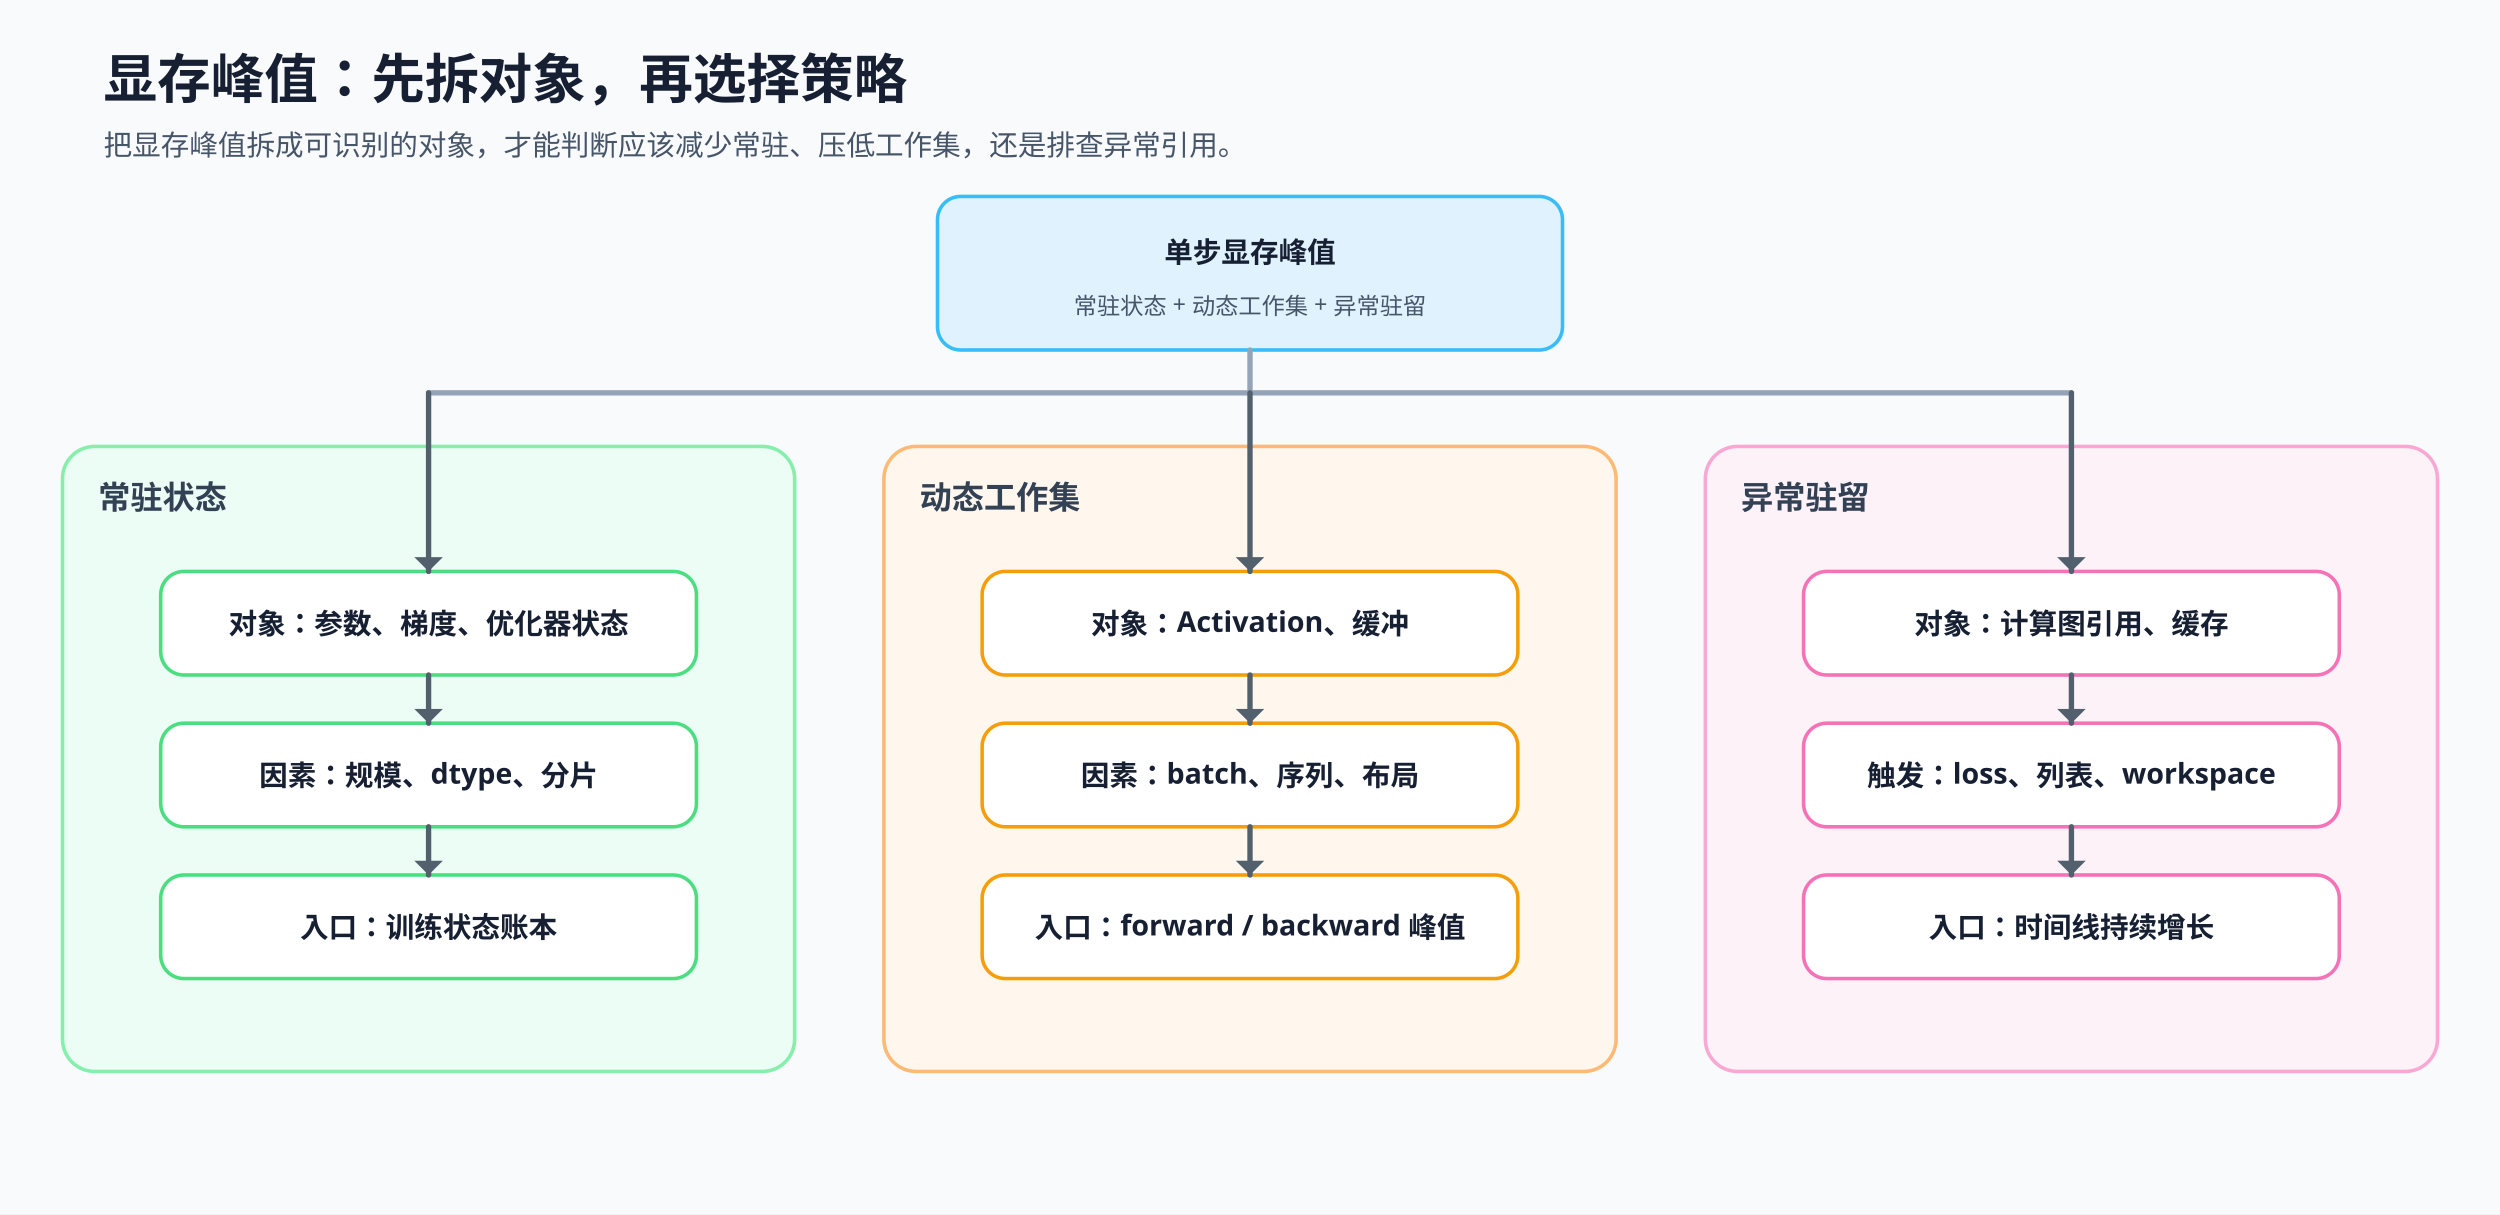
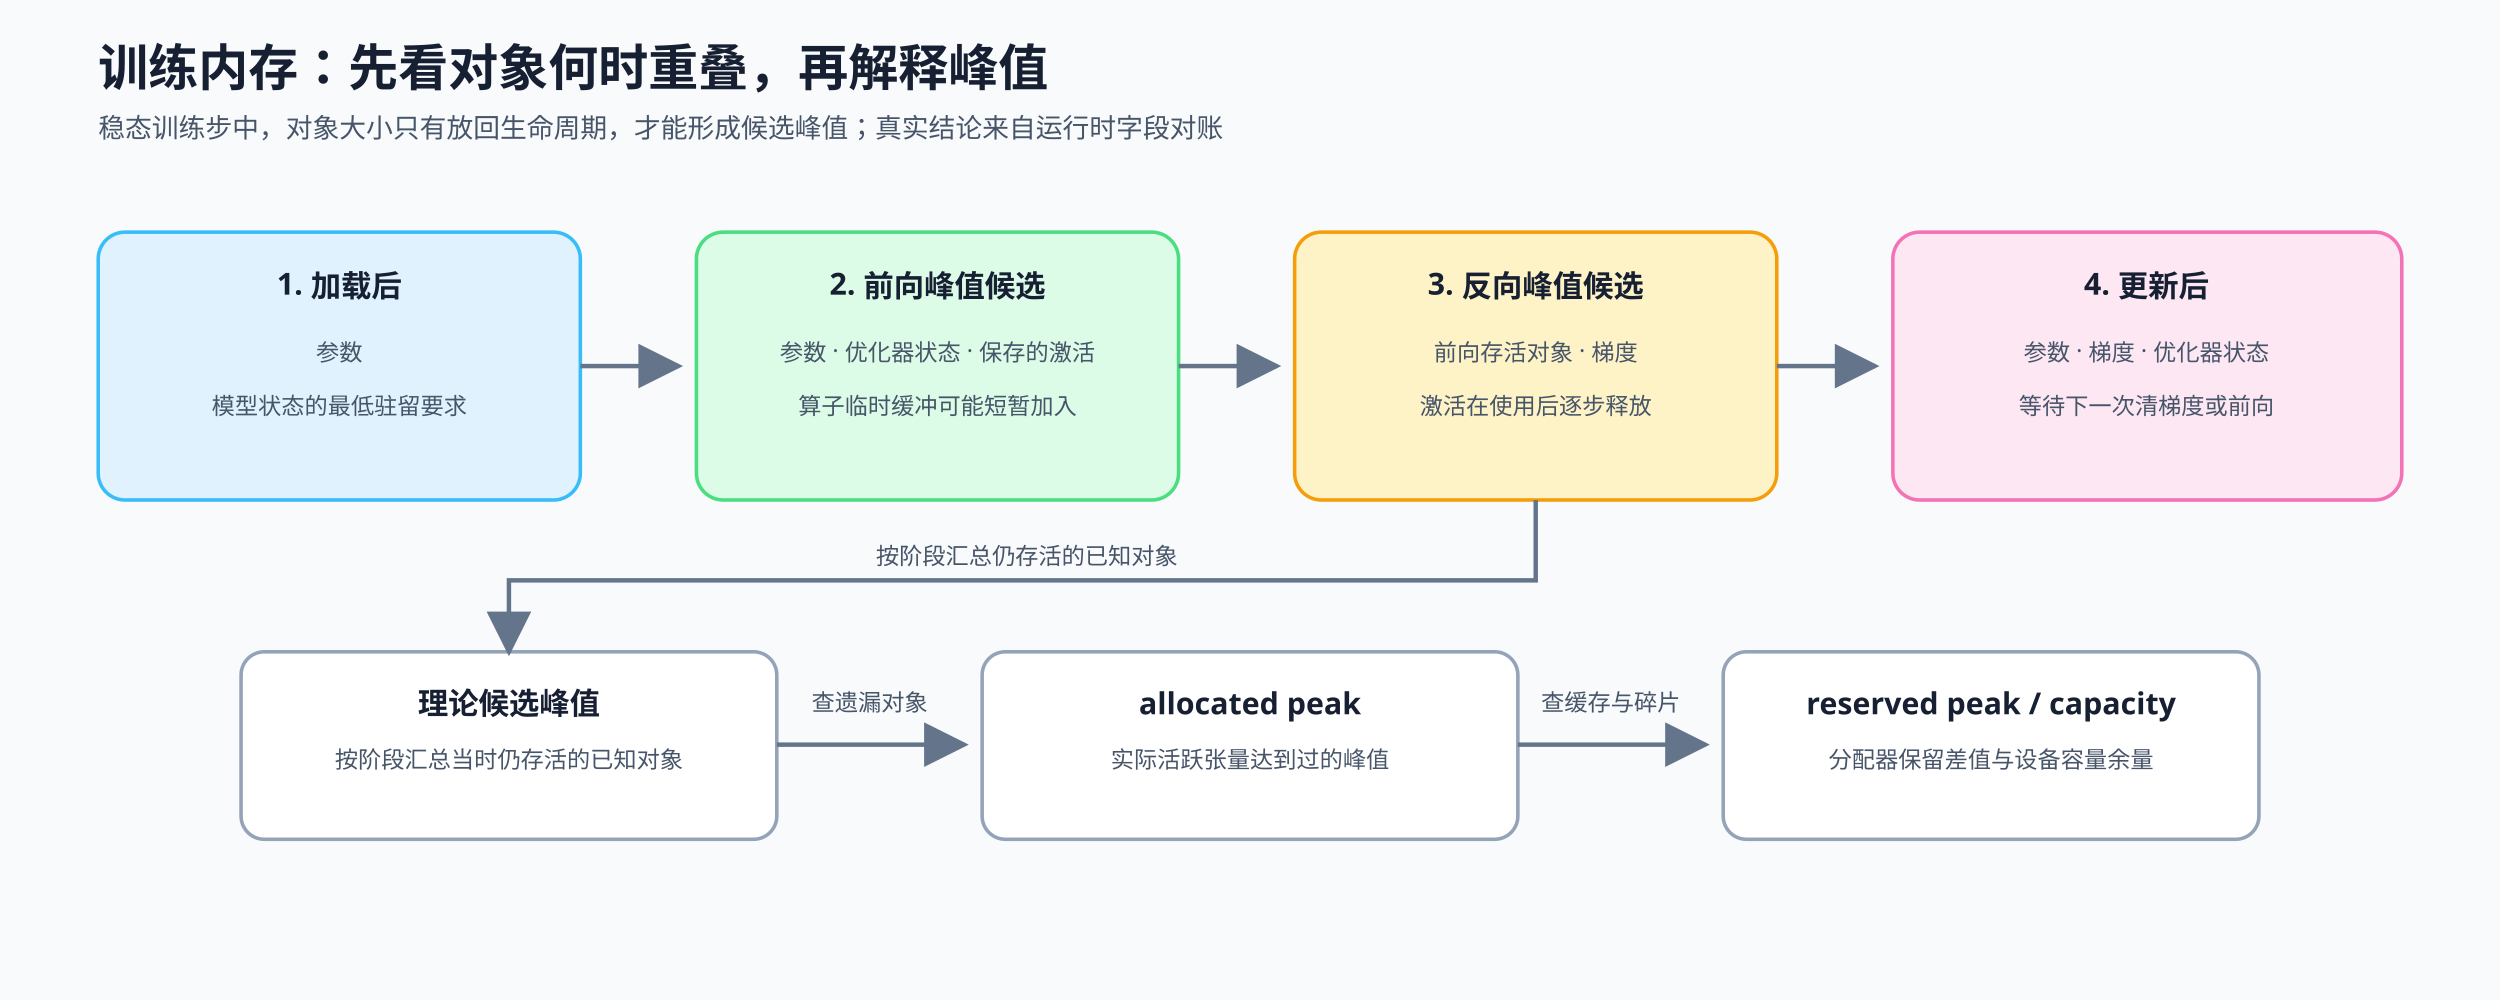
- <svg xmlns="http://www.w3.org/2000/svg" width="1400" height="680" viewBox="0 0 1400 680" role="img" aria-labelledby="title desc">
-   <style>text{font-family:"Noto Sans SC","Microsoft YaHei",sans-serif;fill:#172033}.title{font-size:30px;font-weight:700}.sub{font-size:16px;fill:#475569}.group{font-size:18px;font-weight:700;fill:#334155}.label{font-size:16px;font-weight:700}.small{font-size:13px;fill:#475569}.panel{stroke-width:2;rx:18;ry:18}.node{stroke-width:2;rx:13;ry:13}.line{stroke:#52606d;stroke-width:3;stroke-linecap:round;fill:none}.branch{stroke:#94a3b8;stroke-width:3;stroke-linecap:round;fill:none}</style>
-   <rect width="1400" height="680" fill="#f8fafc" />
-   <text x="58" y="55" class="title">显存峰值：先拆对象，再选择策略</text>
-   <text x="58" y="87" class="sub">把显存峰值拆成可识别的对象，才能判断应该减少常驻、压低工作集，还是排查异常引用。</text>
-   <rect x="525" y="110" width="350" height="86" class="node" fill="#e0f2fe" stroke="#38bdf8" />
-   <text x="700" y="147" text-anchor="middle" class="label">单步显存峰值</text>
-   <text x="700" y="176" text-anchor="middle" class="small">常驻状态 + 动态工作集 + 异常驻留</text>
-   <rect x="35" y="250" width="410" height="350" class="panel" fill="#ecfdf5" stroke="#86efac" />
-   <text x="55" y="285" class="group">常驻状态</text>
-   <rect x="90" y="320" width="300" height="58" class="node" fill="#ffffff" stroke="#4ade80" />
-   <text x="240" y="355" text-anchor="middle" class="label">对象：参数、梯度、优化器状态</text>
-   <rect x="90" y="405" width="300" height="58" class="node" fill="#ffffff" stroke="#4ade80" />
-   <text x="240" y="440" text-anchor="middle" class="label">因素：规模、dtype、分片</text>
-   <rect x="90" y="490" width="300" height="58" class="node" fill="#ffffff" stroke="#4ade80" />
-   <text x="240" y="525" text-anchor="middle" class="label">入口：训练状态账本</text>
-   <line x1="240" y1="378" x2="240" y2="405" class="line" />
-   <path d="M232 397L240 405L248 397Z" fill="#52606d" />
-   <line x1="240" y1="463" x2="240" y2="490" class="line" />
-   <path d="M232 482L240 490L248 482Z" fill="#52606d" />
-   <rect x="495" y="250" width="410" height="350" class="panel" fill="#fff7ed" stroke="#fdba74" />
-   <text x="515" y="285" class="group">动态工作集</text>
-   <rect x="550" y="320" width="300" height="58" class="node" fill="#ffffff" stroke="#f59e0b" />
-   <text x="700" y="355" text-anchor="middle" class="label">对象：Activation、缓冲</text>
-   <rect x="550" y="405" width="300" height="58" class="node" fill="#ffffff" stroke="#f59e0b" />
-   <text x="700" y="440" text-anchor="middle" class="label">因素：batch、序列、布局</text>
-   <rect x="550" y="490" width="300" height="58" class="node" fill="#ffffff" stroke="#f59e0b" />
-   <text x="700" y="525" text-anchor="middle" class="label">入口：forward / backward 峰值</text>
-   <line x1="700" y1="378" x2="700" y2="405" class="line" />
-   <path d="M692 397L700 405L708 397Z" fill="#52606d" />
-   <line x1="700" y1="463" x2="700" y2="490" class="line" />
-   <path d="M692 482L700 490L708 482Z" fill="#52606d" />
-   <rect x="955" y="250" width="410" height="350" class="panel" fill="#fdf2f8" stroke="#f9a8d4" />
-   <text x="975" y="285" class="group">异常驻留</text>
-   <rect x="1010" y="320" width="300" height="58" class="node" fill="#ffffff" stroke="#f472b6" />
-   <text x="1160" y="355" text-anchor="middle" class="label">对象：计算图引用、缓存</text>
-   <rect x="1010" y="405" width="300" height="58" class="node" fill="#ffffff" stroke="#f472b6" />
-   <text x="1160" y="440" text-anchor="middle" class="label">触发：loss、列表、workspace</text>
-   <rect x="1010" y="490" width="300" height="58" class="node" fill="#ffffff" stroke="#f472b6" />
-   <text x="1160" y="525" text-anchor="middle" class="label">入口：时间线持续增长</text>
-   <line x1="1160" y1="378" x2="1160" y2="405" class="line" />
-   <path d="M1152 397L1160 405L1168 397Z" fill="#52606d" />
-   <line x1="1160" y1="463" x2="1160" y2="490" class="line" />
-   <path d="M1152 482L1160 490L1168 482Z" fill="#52606d" />
-   <line x1="700" y1="196" x2="700" y2="220" class="branch" />
-   <line x1="240" y1="220" x2="1160" y2="220" class="branch" />
-   <line x1="240" y1="220" x2="240" y2="320" class="line" />
-   <path d="M232 312L240 320L248 312Z" fill="#52606d" />
-   <line x1="700" y1="220" x2="700" y2="320" class="line" />
-   <path d="M692 312L700 320L708 312Z" fill="#52606d" />
-   <line x1="1160" y1="220" x2="1160" y2="320" class="line" />
-   <path d="M1152 312L1160 320L1168 312Z" fill="#52606d" />
+ <svg xmlns="http://www.w3.org/2000/svg" width="1400" height="560" viewBox="0 0 1400 560" role="img" aria-labelledby="title desc">
+   <defs>
+     <marker id="arrow" markerWidth="10" markerHeight="10" refX="9" refY="5" orient="auto">
+       <path d="M0 0L10 5L0 10Z" fill="#64748b" />
+     </marker>
+     <style>
+       text{font-family:"Noto Sans SC","Microsoft YaHei",sans-serif;fill:#172033}.title{font-size:28px;font-weight:700}.sub{font-size:15px;fill:#475569}.head{font-size:17px;font-weight:700}.body{font-size:13px;fill:#475569}.phase{stroke-width:2;rx:15}.evidence{fill:#fff;stroke:#94a3b8;stroke-width:2;rx:13}.line{stroke:#64748b;stroke-width:2.5;fill:none;marker-end:url(#arrow)}
+     </style>
+   </defs>
+   <rect width="1400" height="560" fill="#f8fafc" />
+   <text x="55" y="48" class="title">训练内存：先看对象何时重叠，再解释峰值</text>
+   <text x="55" y="77" class="sub">稳态训练步中，对象大小只有放回生命周期，才能形成候选峰值；真实结论来自运行时字段对账</text>
+   <rect x="55" y="130" width="270" height="150" fill="#e0f2fe" stroke="#38bdf8" class="phase" />
+   <text x="190" y="165" text-anchor="middle" class="head">1. 加载后</text>
+   <text x="190" y="202" text-anchor="middle" class="body">参数</text>
+   <text x="190" y="232" text-anchor="middle" class="body">模型状态的最低驻留要求</text>
+   <rect x="390" y="130" width="270" height="150" fill="#dcfce7" stroke="#4ade80" class="phase" />
+   <text x="525" y="165" text-anchor="middle" class="head">2. 前向峰值候选</text>
+   <text x="525" y="202" text-anchor="middle" class="body">参数 · 优化器状态 · 保存的激活</text>
+   <text x="525" y="232" text-anchor="middle" class="body">算子临时缓冲可能短暂加入</text>
+   <rect x="725" y="130" width="270" height="150" fill="#fef3c7" stroke="#f59e0b" class="phase" />
+   <text x="860" y="165" text-anchor="middle" class="head">3. 反向峰值候选</text>
+   <text x="860" y="202" text-anchor="middle" class="body">前向存活对象 · 梯度</text>
+   <text x="860" y="232" text-anchor="middle" class="body">激活在使用后逐步释放</text>
+   <rect x="1060" y="130" width="285" height="150" fill="#fce7f3" stroke="#f472b6" class="phase" />
+   <text x="1202" y="165" text-anchor="middle" class="head">4. 更新后</text>
+   <text x="1202" y="202" text-anchor="middle" class="body">参数 · 梯度 · 优化器状态</text>
+   <text x="1202" y="232" text-anchor="middle" class="body">等待下一次清梯度或前向</text>
+   <path d="M325 205H380" class="line" />
+   <path d="M660 205H715" class="line" />
+   <path d="M995 205H1050" class="line" />
+   <rect x="135" y="365" width="300" height="105" class="evidence" />
+   <text x="285" y="400" text-anchor="middle" class="head">理论候选峰值</text>
+   <text x="285" y="430" text-anchor="middle" class="body">按阶段汇总当时仍存活的已知对象</text>
+   <rect x="550" y="365" width="300" height="105" class="evidence" />
+   <text x="700" y="400" text-anchor="middle" class="head">allocated peak</text>
+   <text x="700" y="430" text-anchor="middle" class="body">实际活跃张量达到过的峰值</text>
+   <rect x="965" y="365" width="300" height="105" class="evidence" />
+   <text x="1115" y="400" text-anchor="middle" class="head">reserved peak / capacity</text>
+   <text x="1115" y="430" text-anchor="middle" class="body">分配器保留差值与设备容量余量</text>
+   <path d="M860 280V325H285V365" class="line" />
+   <text x="575" y="316" text-anchor="middle" class="body">按阶段汇总仍存活的已知对象</text>
+   <path d="M435 417H540" class="line" />
+   <path d="M850 417H955" class="line" />
+   <text x="487" y="398" text-anchor="middle" class="body">查遗漏对象</text>
+   <text x="902" y="398" text-anchor="middle" class="body">查缓存与碎片</text>
</svg>
